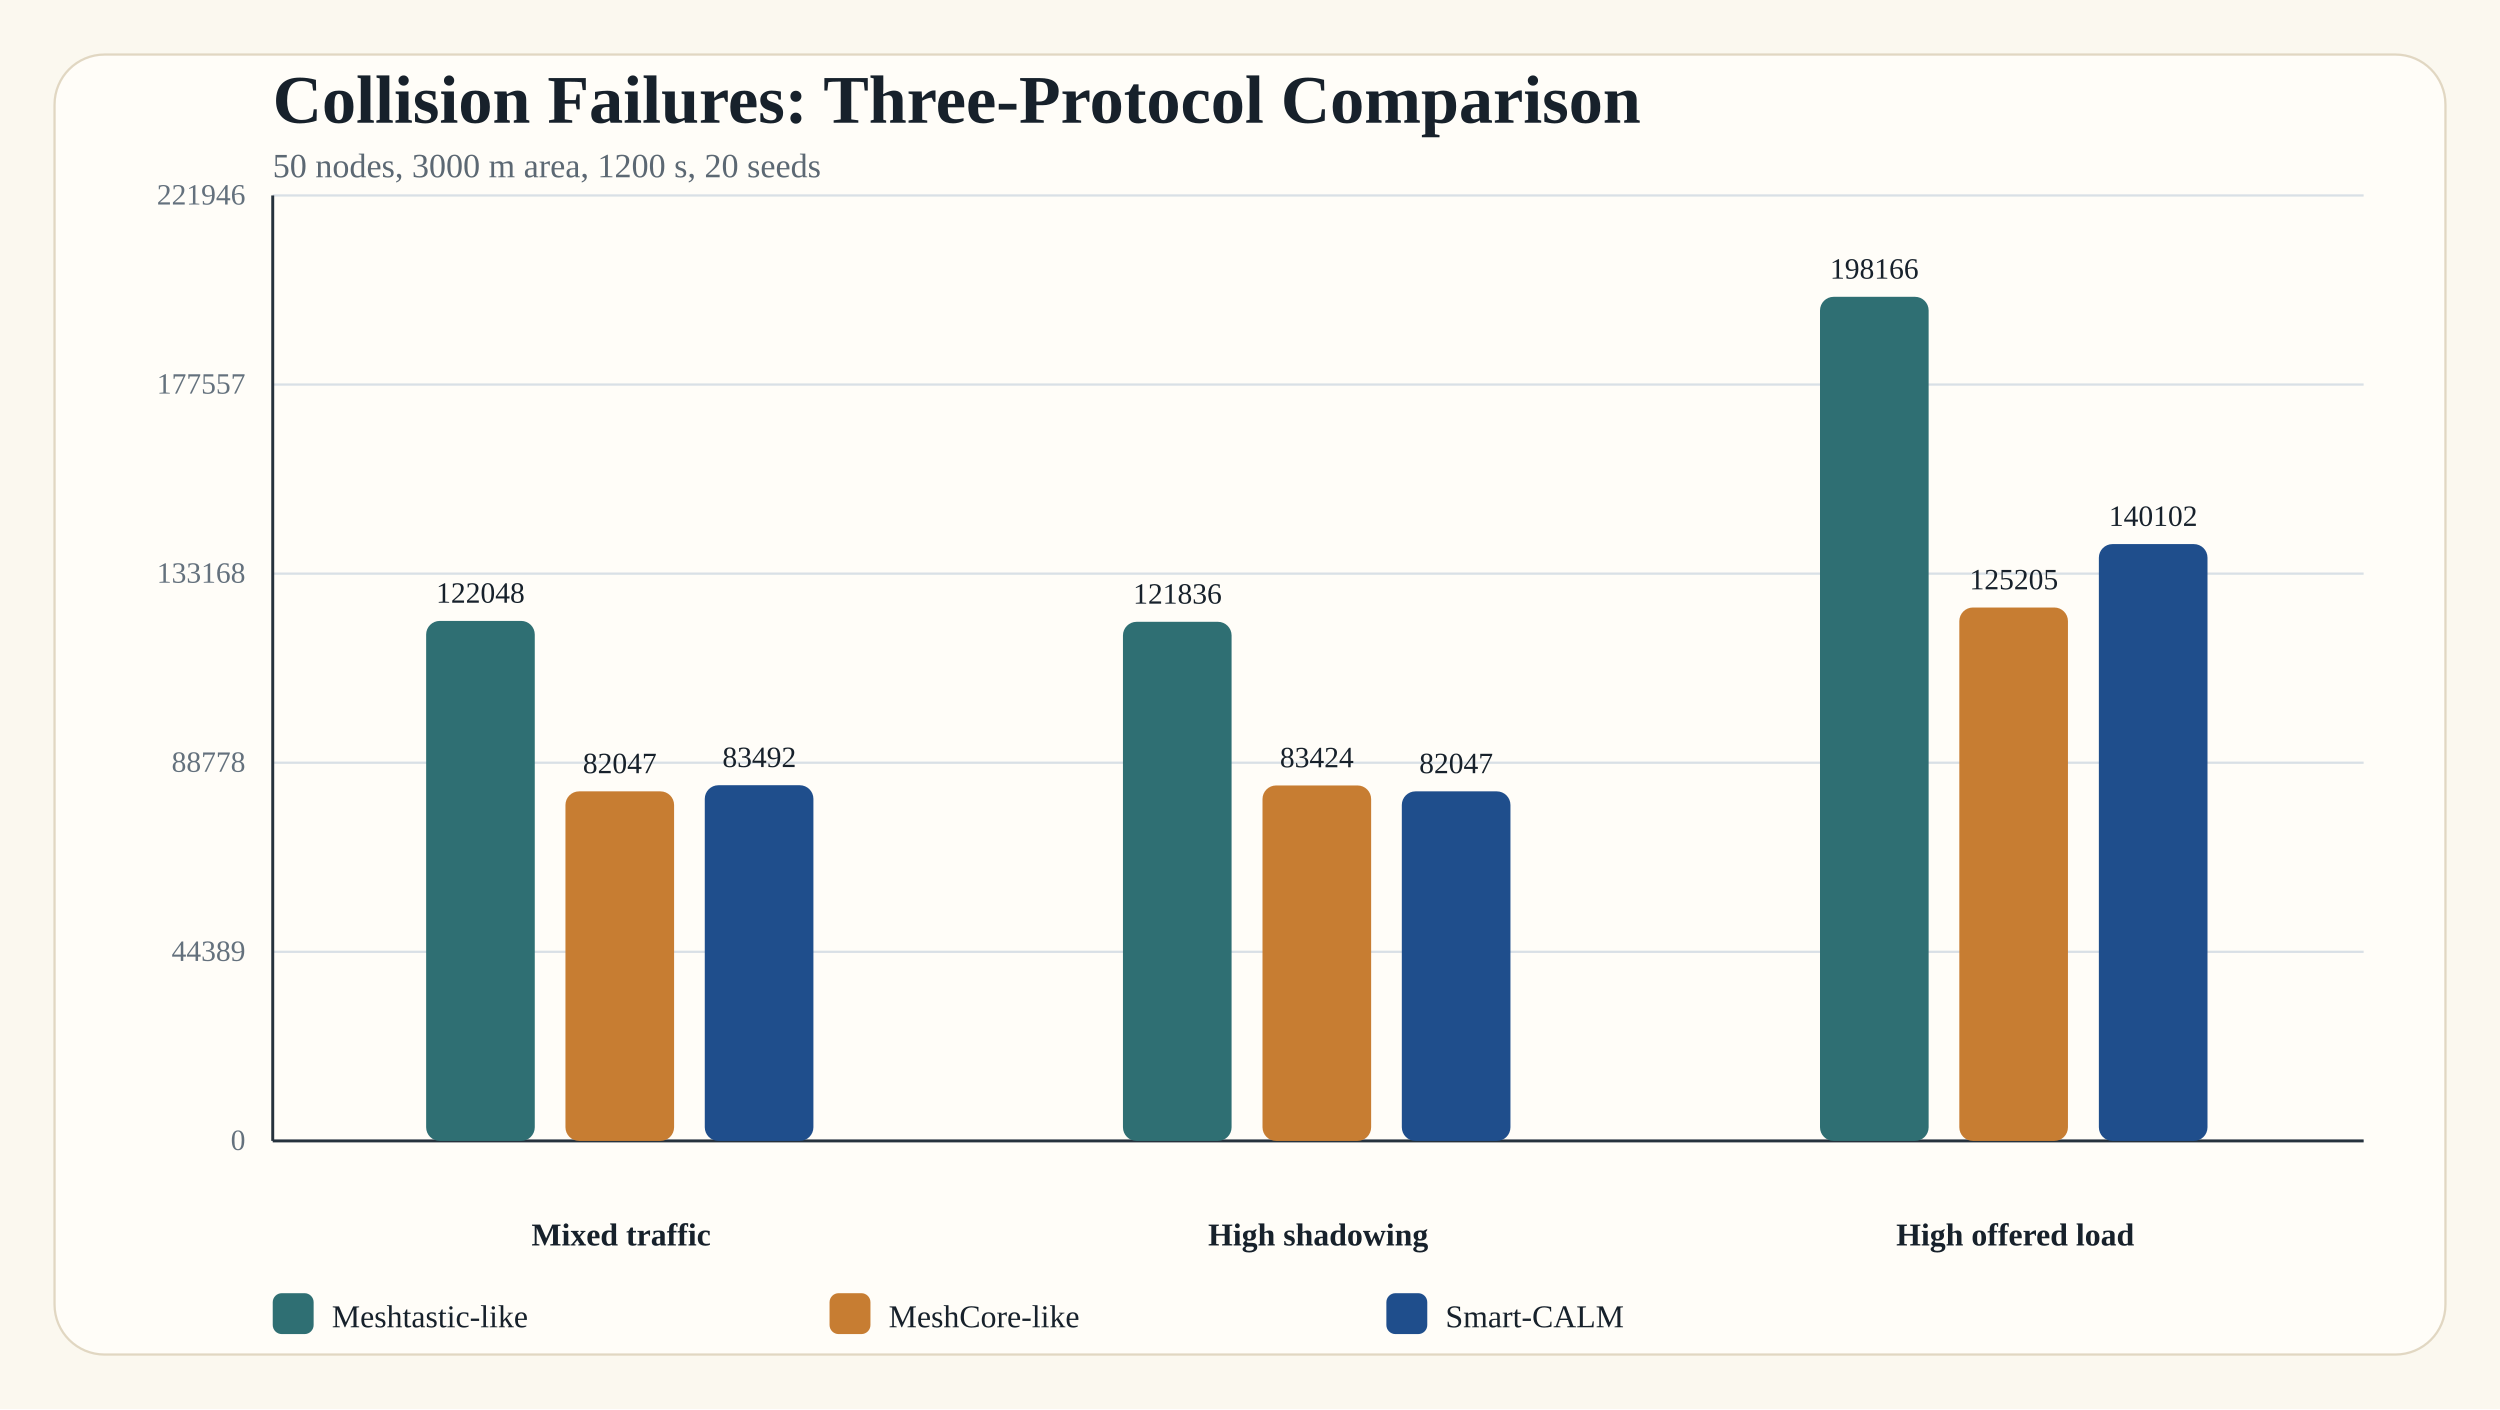
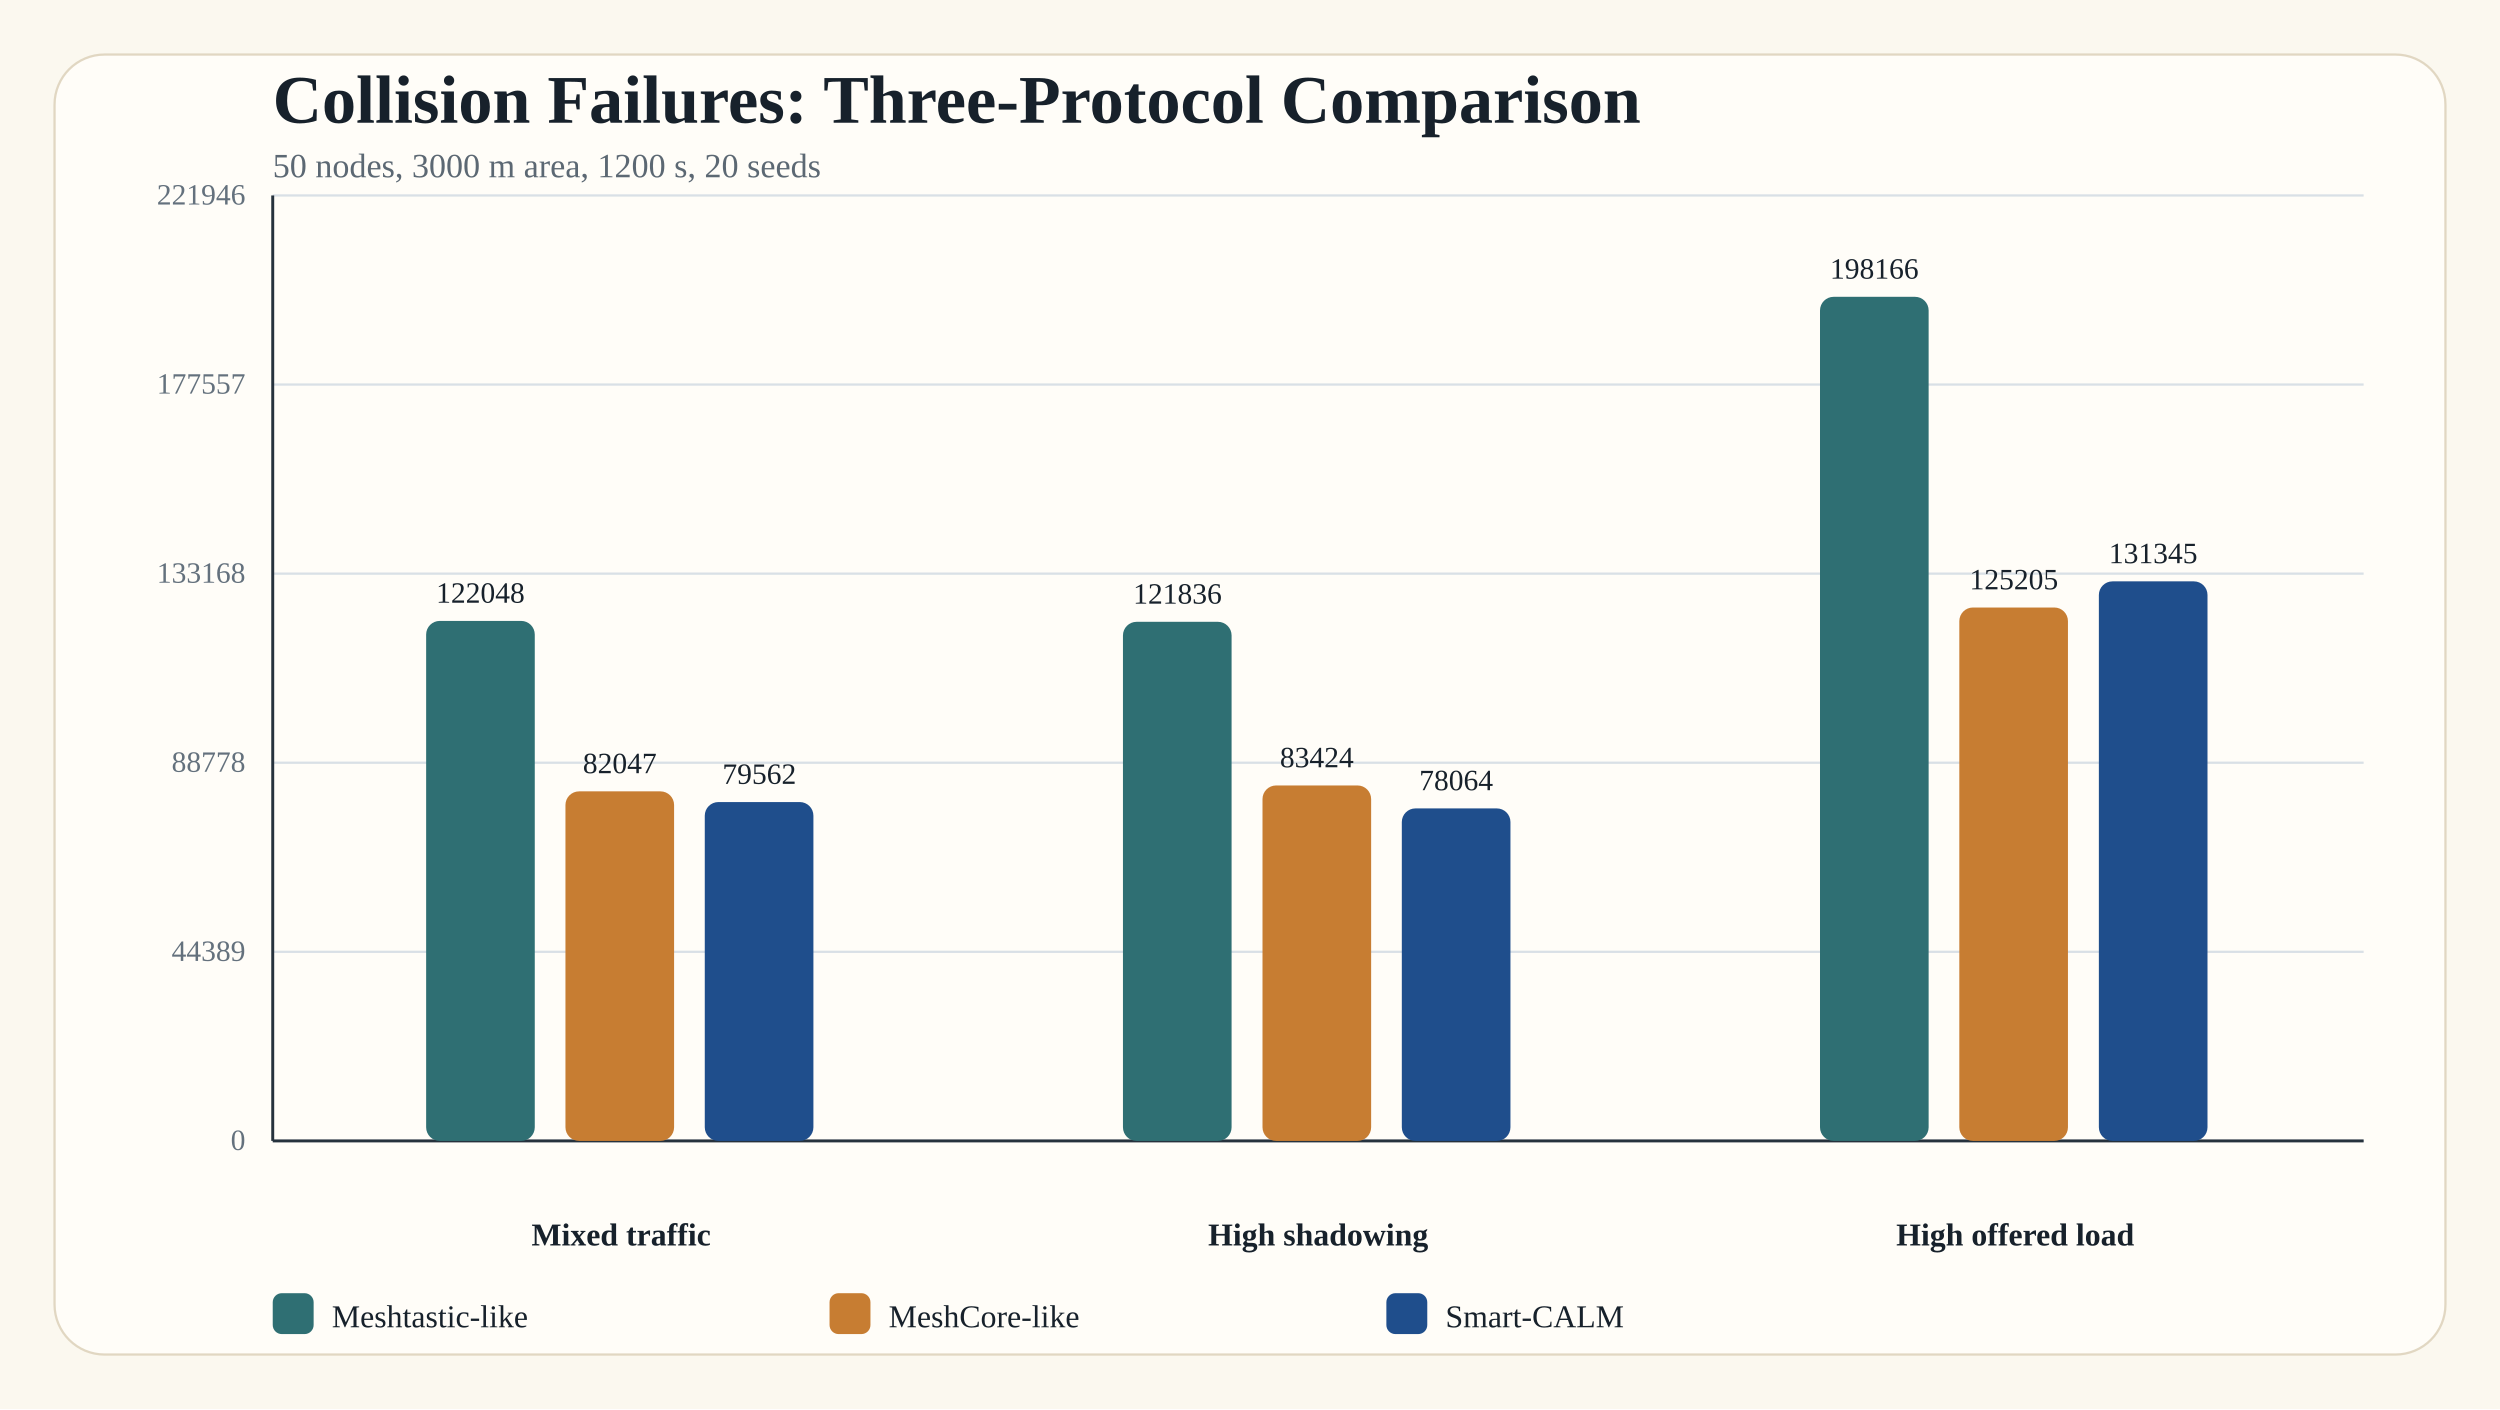
<svg xmlns="http://www.w3.org/2000/svg" width="1100" height="620" viewBox="0 0 1100 620">
  <style>
text{font-family:Georgia,'Times New Roman',serif;fill:#17212b}
.title{font-size:30px;font-weight:700}
.subtitle{font-size:15px;fill:#5c6873}
.axis{stroke:#26323d;stroke-width:1.3}
.grid{stroke:#d9e0e6;stroke-width:1}
.tick{font-size:13px;fill:#64717d}
.label{font-size:14px;font-weight:600}
.value{font-size:13px;fill:#17212b}
.legend{font-size:14px}
</style>
  <rect width="100%" height="100%" fill="#fbf8ef" />
  <rect x="24" y="24" width="1052" height="572" rx="22" fill="#fffdf8" stroke="#e1d7c2" />
  <text x="120" y="54" class="title">Collision Failures: Three-Protocol Comparison</text>
  <text x="120" y="78" class="subtitle">50 nodes, 3000 m area, 1200 s, 20 seeds</text>
  <line x1="120" y1="502.0" x2="1040" y2="502.0" class="grid" />
  <text x="108" y="506.0" text-anchor="end" class="tick">0</text>
  <line x1="120" y1="418.8" x2="1040" y2="418.8" class="grid" />
  <text x="108" y="422.8" text-anchor="end" class="tick">44389</text>
  <line x1="120" y1="335.6" x2="1040" y2="335.6" class="grid" />
  <text x="108" y="339.6" text-anchor="end" class="tick">88778</text>
  <line x1="120" y1="252.4" x2="1040" y2="252.4" class="grid" />
  <text x="108" y="256.4" text-anchor="end" class="tick">133168</text>
  <line x1="120" y1="169.2" x2="1040" y2="169.2" class="grid" />
  <text x="108" y="173.2" text-anchor="end" class="tick">177557</text>
  <line x1="120" y1="86.0" x2="1040" y2="86.0" class="grid" />
  <text x="108" y="90.0" text-anchor="end" class="tick">221946</text>
  <line x1="120" y1="86" x2="120" y2="502" class="axis" />
  <line x1="120" y1="502" x2="1040" y2="502" class="axis" />
  <rect x="187.5" y="273.2" width="47.8" height="228.8" rx="6" fill="#2f6f73" />
  <text x="211.4" y="265.2" text-anchor="middle" class="value">122048</text>
  <rect x="248.8" y="348.2" width="47.8" height="153.8" rx="6" fill="#c77d32" />
  <text x="272.7" y="340.2" text-anchor="middle" class="value">82047</text>
-   <rect x="310.1" y="345.5" width="47.8" height="156.5" rx="6" fill="#1f4e8c" />
-   <text x="334.1" y="337.5" text-anchor="middle" class="value">83492</text>
+   <rect x="310.1" y="352.9" width="47.8" height="149.1" rx="6" fill="#1f4e8c" />
+   <text x="334.1" y="344.9" text-anchor="middle" class="value">79562</text>
  <text x="273.3" y="548" text-anchor="middle" class="label">Mixed traffic</text>
  <rect x="494.1" y="273.6" width="47.8" height="228.4" rx="6" fill="#2f6f73" />
  <text x="518.1" y="265.6" text-anchor="middle" class="value">121836</text>
  <rect x="555.5" y="345.6" width="47.8" height="156.4" rx="6" fill="#c77d32" />
  <text x="579.4" y="337.6" text-anchor="middle" class="value">83424</text>
-   <rect x="616.8" y="348.2" width="47.8" height="153.8" rx="6" fill="#1f4e8c" />
-   <text x="640.7" y="340.2" text-anchor="middle" class="value">82047</text>
+   <rect x="616.8" y="355.7" width="47.8" height="146.3" rx="6" fill="#1f4e8c" />
+   <text x="640.7" y="347.7" text-anchor="middle" class="value">78064</text>
  <text x="580.0" y="548" text-anchor="middle" class="label">High shadowing</text>
  <rect x="800.8" y="130.6" width="47.8" height="371.4" rx="6" fill="#2f6f73" />
  <text x="824.7" y="122.6" text-anchor="middle" class="value">198166</text>
  <rect x="862.1" y="267.3" width="47.8" height="234.7" rx="6" fill="#c77d32" />
  <text x="886.1" y="259.3" text-anchor="middle" class="value">125205</text>
-   <rect x="923.5" y="239.4" width="47.8" height="262.6" rx="6" fill="#1f4e8c" />
-   <text x="947.4" y="231.4" text-anchor="middle" class="value">140102</text>
+   <rect x="923.5" y="255.8" width="47.8" height="246.2" rx="6" fill="#1f4e8c" />
+   <text x="947.4" y="247.8" text-anchor="middle" class="value">131345</text>
  <text x="886.7" y="548" text-anchor="middle" class="label">High offered load</text>
  <rect x="120" y="569" width="18" height="18" rx="4" fill="#2f6f73" />
  <text x="146" y="584" class="legend">Meshtastic-like</text>
  <rect x="365" y="569" width="18" height="18" rx="4" fill="#c77d32" />
  <text x="391" y="584" class="legend">MeshCore-like</text>
  <rect x="610" y="569" width="18" height="18" rx="4" fill="#1f4e8c" />
  <text x="636" y="584" class="legend">Smart-CALM</text>
</svg>
